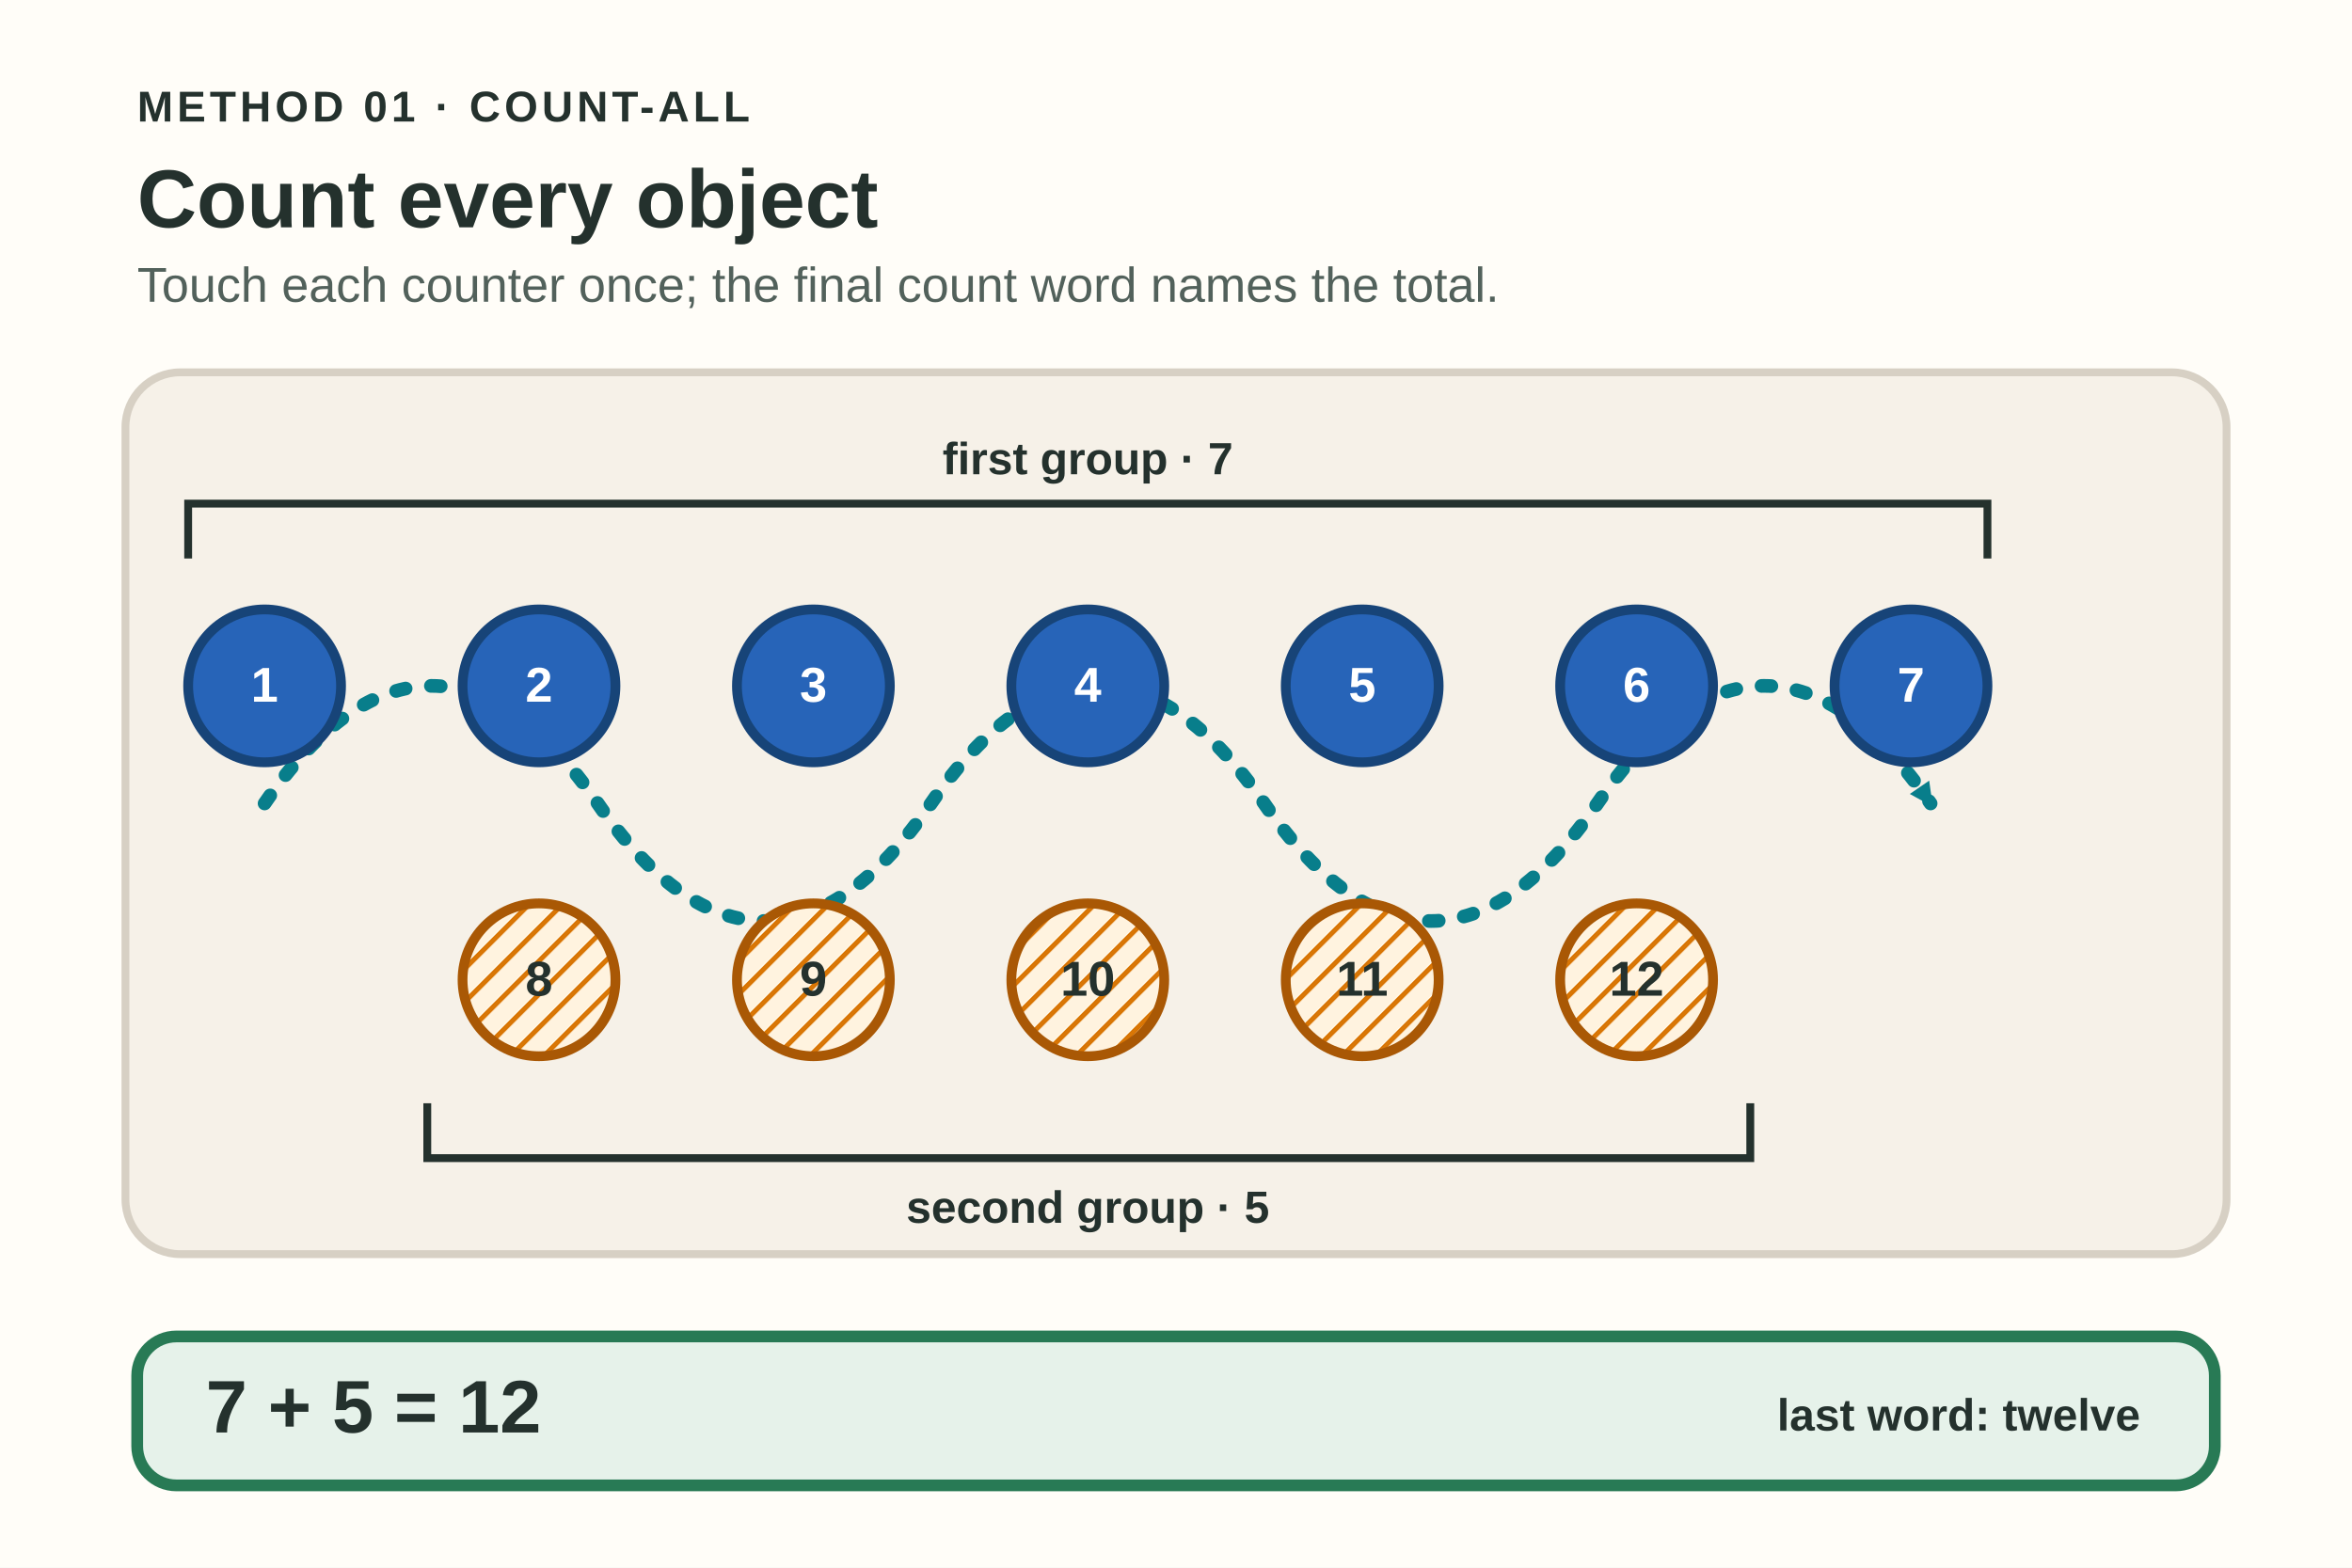
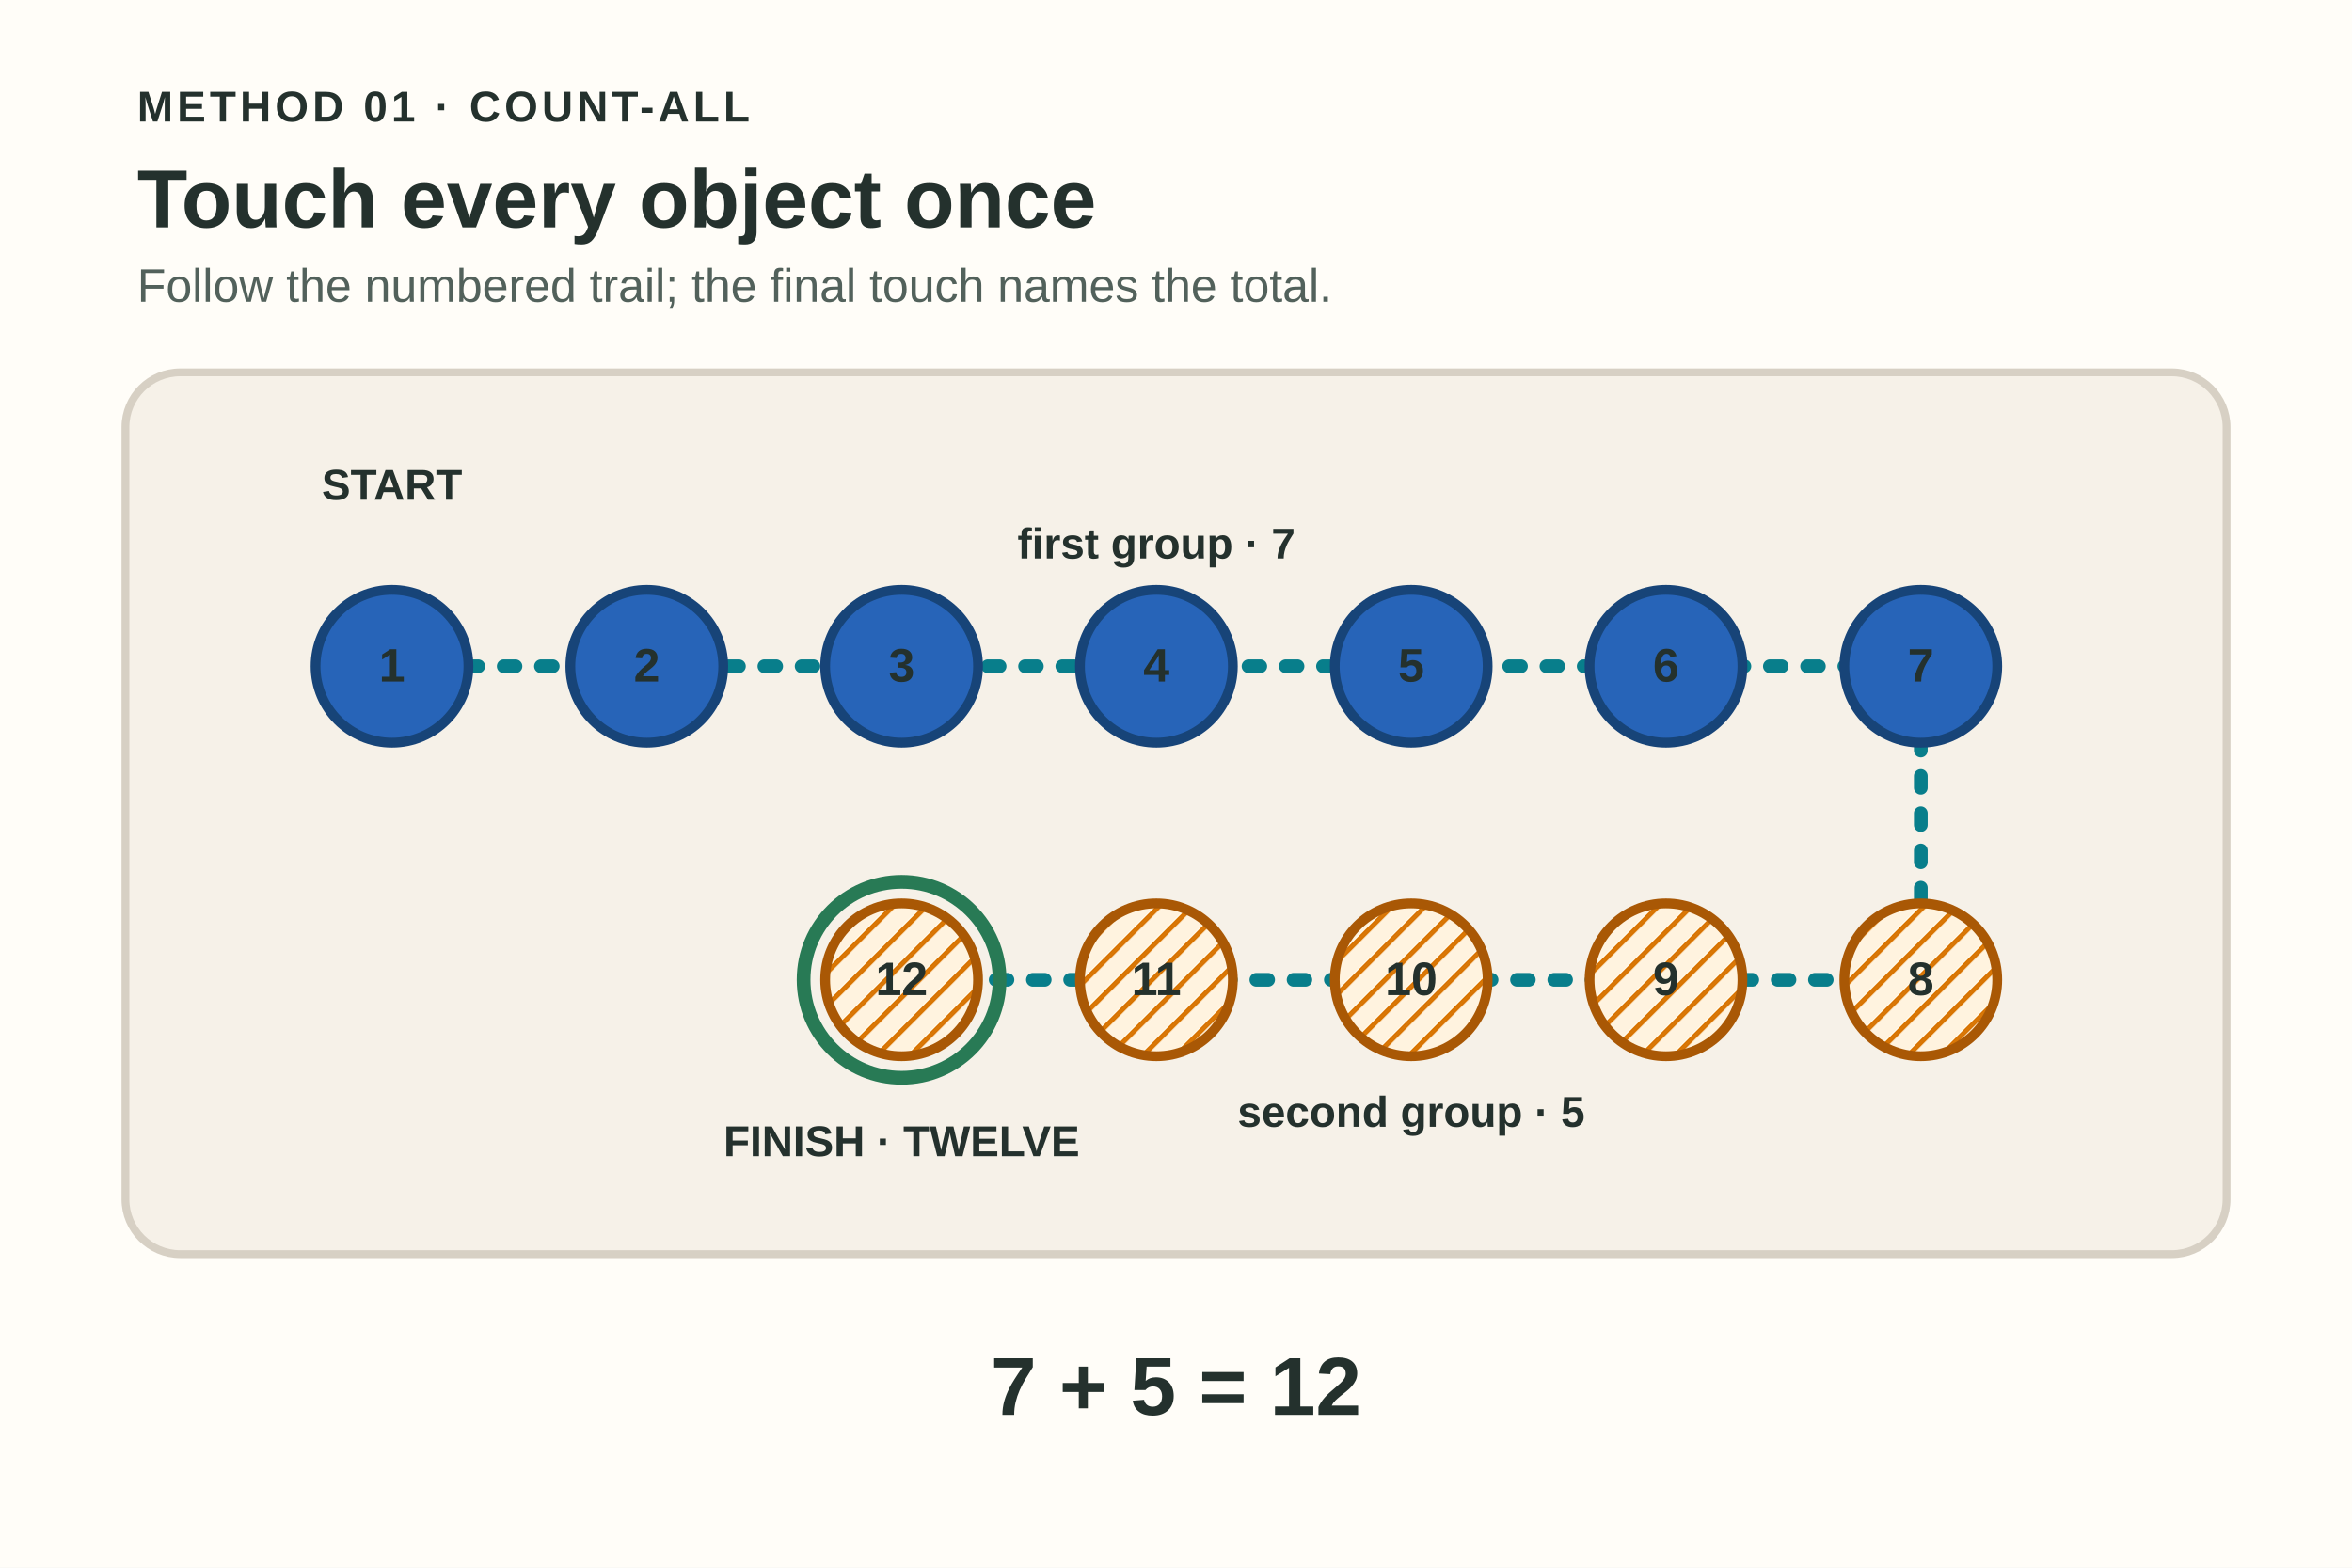
- <svg xmlns="http://www.w3.org/2000/svg" data-qa-image-fixes="2026-09-08" width="1200" height="800" viewBox="0 0 1200 800" role="img" aria-labelledby="title desc" shape-rendering="geometricPrecision" text-rendering="optimizeLegibility">
+ <svg xmlns="http://www.w3.org/2000/svg" width="1200" height="800" viewBox="0 0 1200 800" role="img" aria-labelledby="title desc">
  <defs>
-     <pattern id="hatch" width="12" height="12" patternUnits="userSpaceOnUse" patternTransform="rotate(45)">
+     <pattern id="h" width="12" height="12" patternUnits="userSpaceOnUse" patternTransform="rotate(45)">
      <rect width="12" height="12" fill="#FFF3DF" />
-       <line x1="0" y1="0" x2="0" y2="12" stroke="#D97706" stroke-width="5" />
+       <path d="M0 0v12" stroke="#D97706" stroke-width="5" />
    </pattern>
-     <marker id="arrow" markerWidth="12" markerHeight="12" refX="10" refY="6" orient="auto" markerUnits="userSpaceOnUse" viewBox="0 0 12 12">
-       <path d="M0 0L12 6 0 12Z" fill="#087E8B" />
-     </marker>
  </defs>
-   <style>text{font-family:"Trebuchet MS",Arial,sans-serif;fill:#24312D}.eyebrow{font-size:22px;font-weight:700;letter-spacing:2px}.heading{font-size:42px;font-weight:700}.sub{font-size:25px;fill:#52615B}.label{font-size:23px;font-weight:700}.num{font-size:25px;font-weight:700;fill:#fff;text-anchor:middle;dominant-baseline:middle}.num.dark{fill:#24312D}.equation{font-size:38px;font-weight:700}.blue{fill:#2764B8;stroke:#174478;stroke-width:5}.orange{fill:url(#hatch);stroke:#A95805;stroke-width:5}</style>
+   <style>text{font-family:"Trebuchet MS",Arial,sans-serif;fill:#24312D}.k{font-size:22px;font-weight:700;letter-spacing:2px}.h{font-size:42px;font-weight:700}.s{font-size:24px;fill:#52615B}.l{font-size:22px;font-weight:700}.n{font-size:24px;font-weight:700;text-anchor:middle;dominant-baseline:middle}.w{fill:#fff}</style>
  <rect width="1200" height="800" fill="#FFFDF8" />
-   <text x="70" y="62" class="eyebrow">METHOD 01 · COUNT-ALL</text>
-   <text x="70" y="116" class="heading">Count every object</text>
-   <text x="70" y="154" class="sub">Touch each counter once; the final count word names the total.</text>
+   <text x="70" y="62" class="k">METHOD 01 · COUNT-ALL</text>
+   <text x="70" y="116" class="h">Touch every object once</text>
+   <text x="70" y="154" class="s">Follow the numbered trail; the final touch names the total.</text>
  <rect x="64" y="190" width="1072" height="450" rx="28" fill="#F6F1E8" stroke="#D7D0C4" stroke-width="4" />
-   <path d="M135 410 C190 330 250 330 305 410 S420 490 475 410 S590 330 645 410 S760 490 815 410 S930 330 985 410" fill="none" stroke="#087E8B" stroke-width="7" stroke-linecap="round" stroke-dasharray="5 13" marker-end="url(#arrow)" />
-   <g aria-label="first group of seven solid counters">
-     <circle class="blue" cx="135" cy="350" r="39" />
-     <circle class="blue" cx="275" cy="350" r="39" />
-     <circle class="blue" cx="415" cy="350" r="39" />
-     <circle class="blue" cx="555" cy="350" r="39" />
-     <circle class="blue" cx="695" cy="350" r="39" />
-     <circle class="blue" cx="835" cy="350" r="39" />
-     <circle class="blue" cx="975" cy="350" r="39" />
-     <text class="num" x="135" y="351">1</text>
-     <text class="num" x="275" y="351">2</text>
-     <text class="num" x="415" y="351">3</text>
-     <text class="num" x="555" y="351">4</text>
-     <text class="num" x="695" y="351">5</text>
-     <text class="num" x="835" y="351">6</text>
-     <text class="num" x="975" y="351">7</text>
+   <path d="M200 340H980V500H460" fill="none" stroke="#087E8B" stroke-width="7" stroke-dasharray="6 13" stroke-linecap="round" />
+   <text x="200" y="255" class="l" text-anchor="middle">START</text>
+   <text x="460" y="590" class="l" text-anchor="middle" fill="#287A55">FINISH · TWELVE</text>
+   <g stroke="#174478" stroke-width="5" fill="#2764B8">
+     <circle cx="200" cy="340" r="39" />
+     <circle cx="330" cy="340" r="39" />
+     <circle cx="460" cy="340" r="39" />
+     <circle cx="590" cy="340" r="39" />
+     <circle cx="720" cy="340" r="39" />
+     <circle cx="850" cy="340" r="39" />
+     <circle cx="980" cy="340" r="39" />
  </g>
-   <g aria-label="second group of five hatched counters">
-     <circle class="orange" cx="275" cy="500" r="39" />
-     <circle class="orange" cx="415" cy="500" r="39" />
-     <circle class="orange" cx="555" cy="500" r="39" />
-     <circle class="orange" cx="695" cy="500" r="39" />
-     <circle class="orange" cx="835" cy="500" r="39" />
-     <text class="num dark" x="275" y="501">8</text>
-     <text class="num dark" x="415" y="501">9</text>
-     <text class="num dark" x="555" y="501">10</text>
-     <text class="num dark" x="695" y="501">11</text>
-     <text class="num dark" x="835" y="501">12</text>
+   <g stroke="#A95805" stroke-width="5" fill="url(#h)">
+     <circle cx="980" cy="500" r="39" />
+     <circle cx="850" cy="500" r="39" />
+     <circle cx="720" cy="500" r="39" />
+     <circle cx="590" cy="500" r="39" />
+     <circle cx="460" cy="500" r="39" />
  </g>
-   <path d="M96 285v-28h918v28 M218 563v28h675v-28" fill="none" stroke="#24312D" stroke-width="4" />
-   <text x="555" y="242" class="label" text-anchor="middle">first group · 7</text>
-   <text x="555" y="624" class="label" text-anchor="middle">second group · 5</text>
-   <rect x="70" y="682" width="1060" height="76" rx="20" fill="#E6F2EA" stroke="#287A55" stroke-width="6" />
-   <text x="105" y="731" class="equation">7 + 5 = 12</text>
-   <text x="1092" y="730" class="label" text-anchor="end">last word: twelve</text>
+   <g class="n w">
+     <text x="200" y="341">1</text>
+     <text x="330" y="341">2</text>
+     <text x="460" y="341">3</text>
+     <text x="590" y="341">4</text>
+     <text x="720" y="341">5</text>
+     <text x="850" y="341">6</text>
+     <text x="980" y="341">7</text>
+   </g>
+   <g class="n">
+     <text x="980" y="501">8</text>
+     <text x="850" y="501">9</text>
+     <text x="720" y="501">10</text>
+     <text x="590" y="501">11</text>
+     <text x="460" y="501">12</text>
+   </g>
+   <ellipse cx="460" cy="500" rx="50" ry="50" fill="none" stroke="#287A55" stroke-width="7" />
+   <g class="l" text-anchor="middle">
+     <text x="590" y="285">first group · 7</text>
+     <text x="720" y="575">second group · 5</text>
+   </g>
+   <text x="600" y="722" class="h" text-anchor="middle" fill="#287A55">7 + 5 = 12</text>
</svg>
